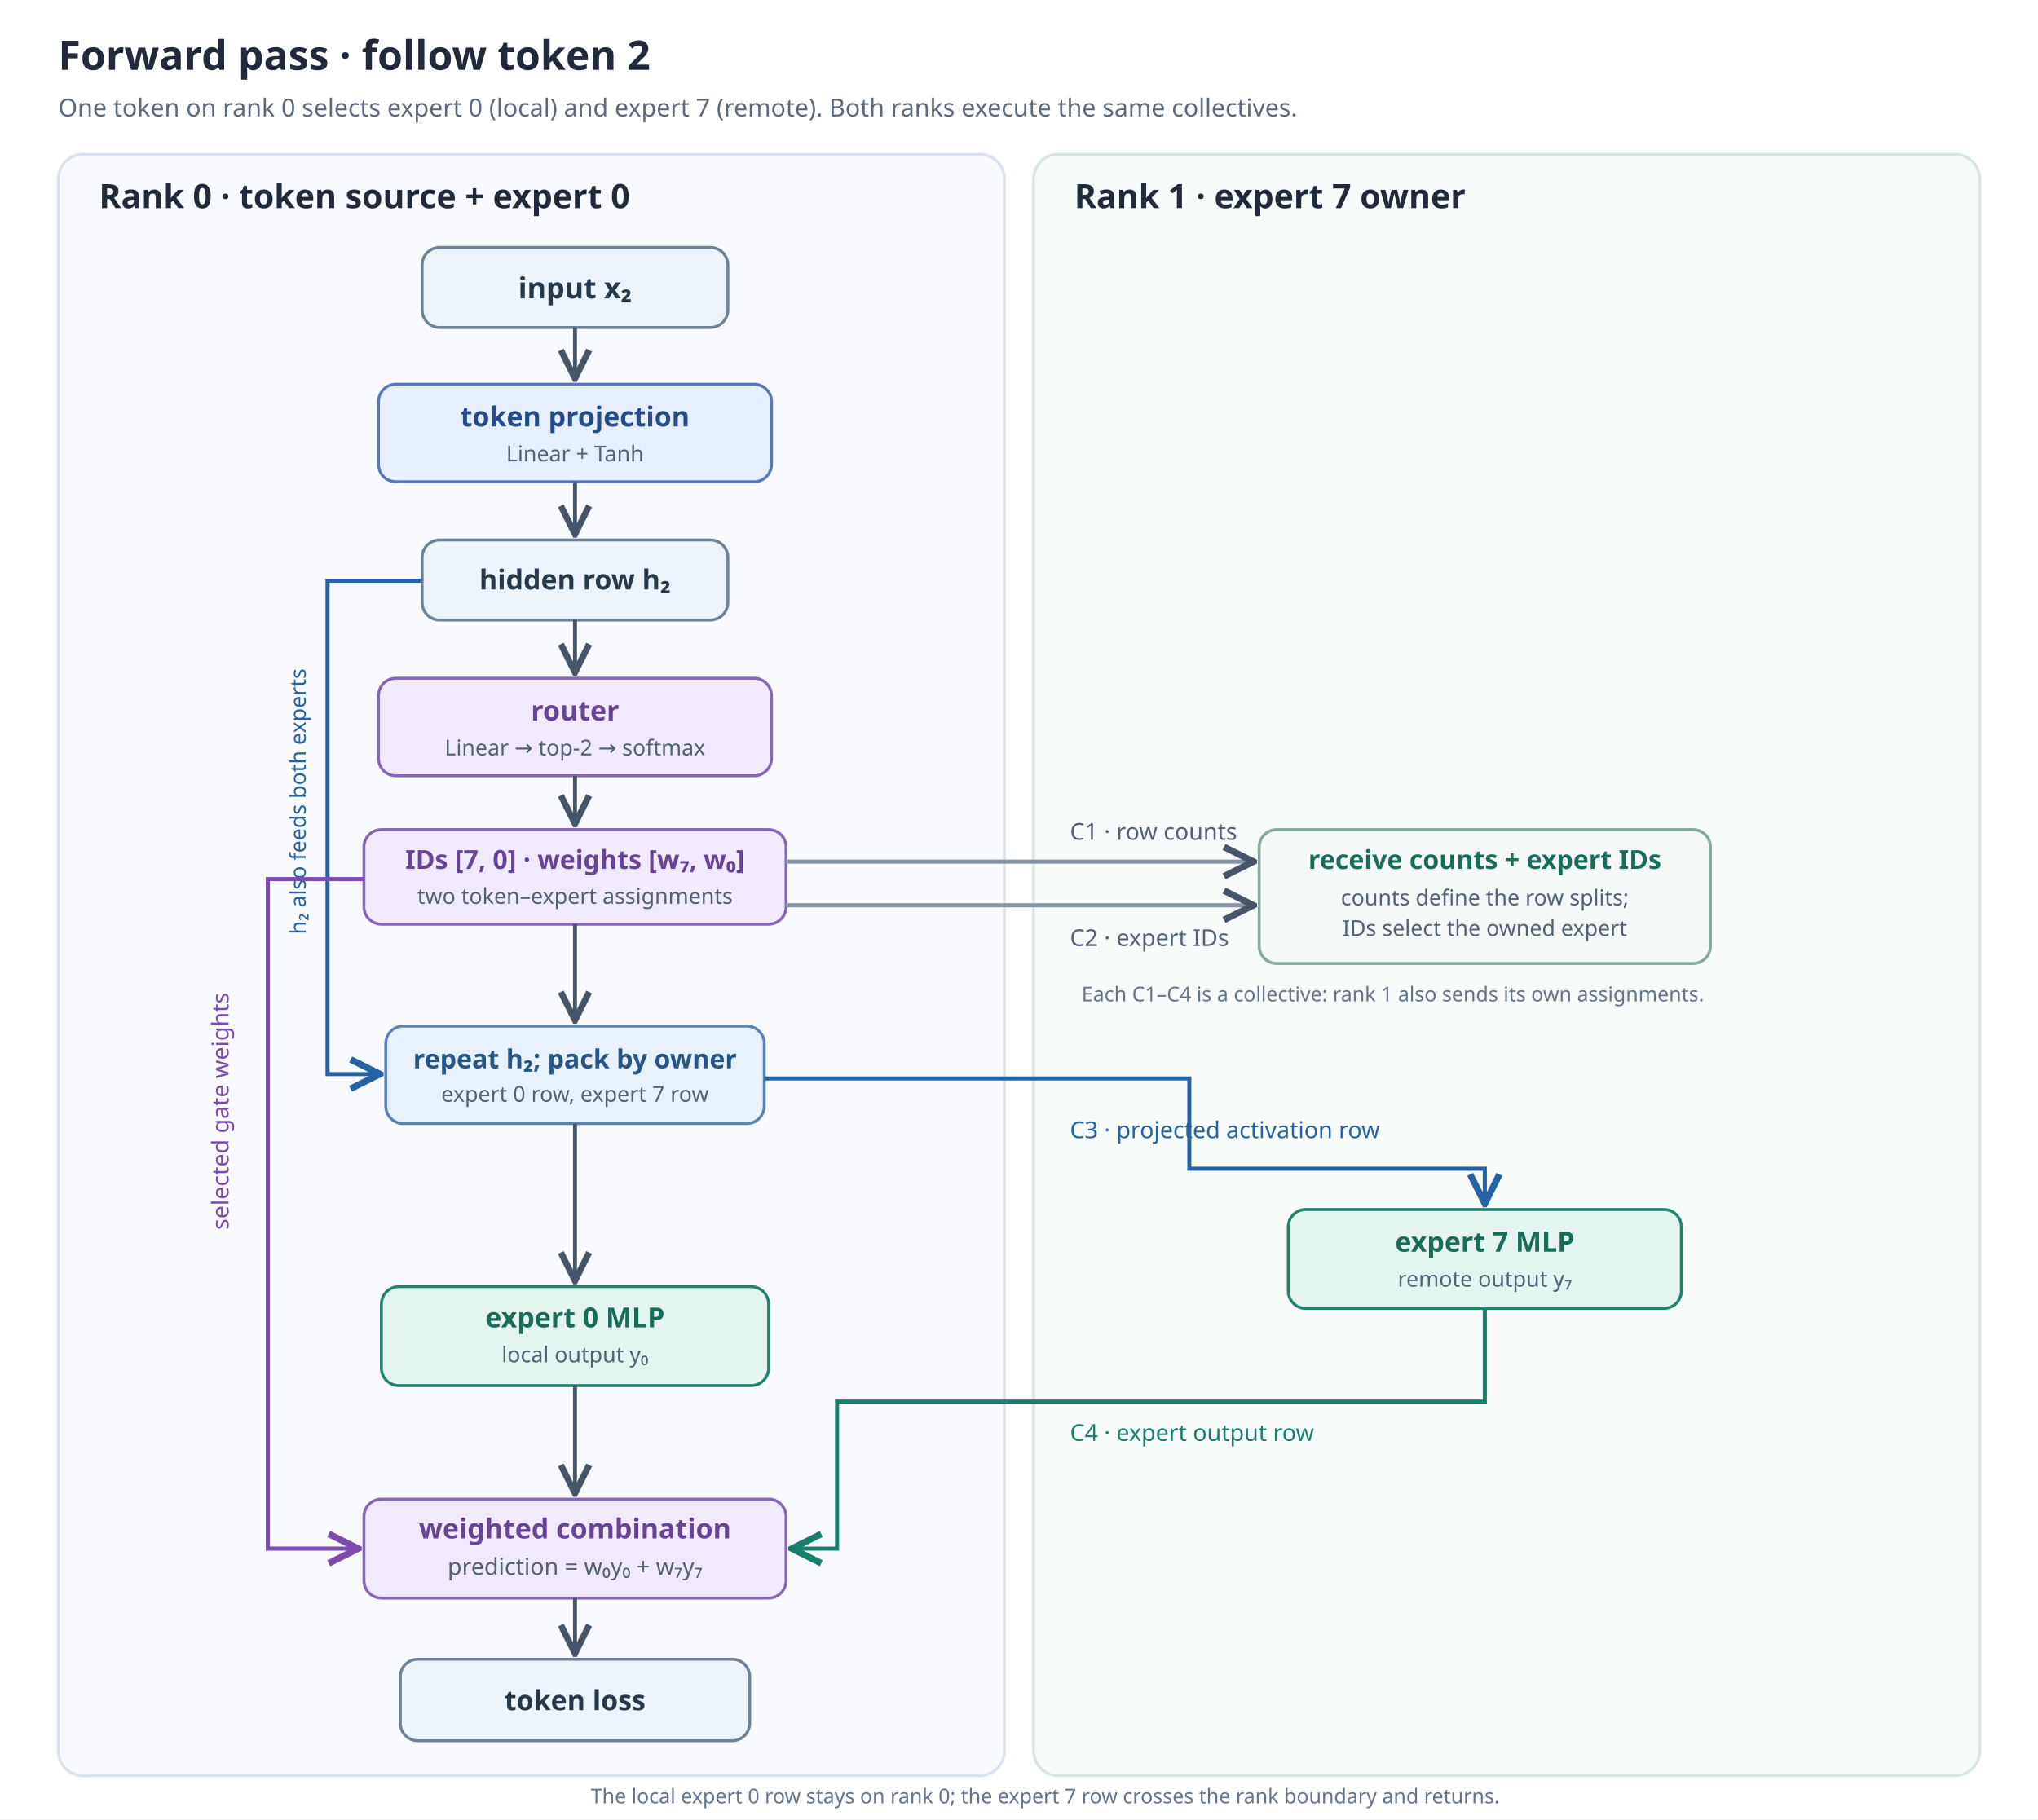
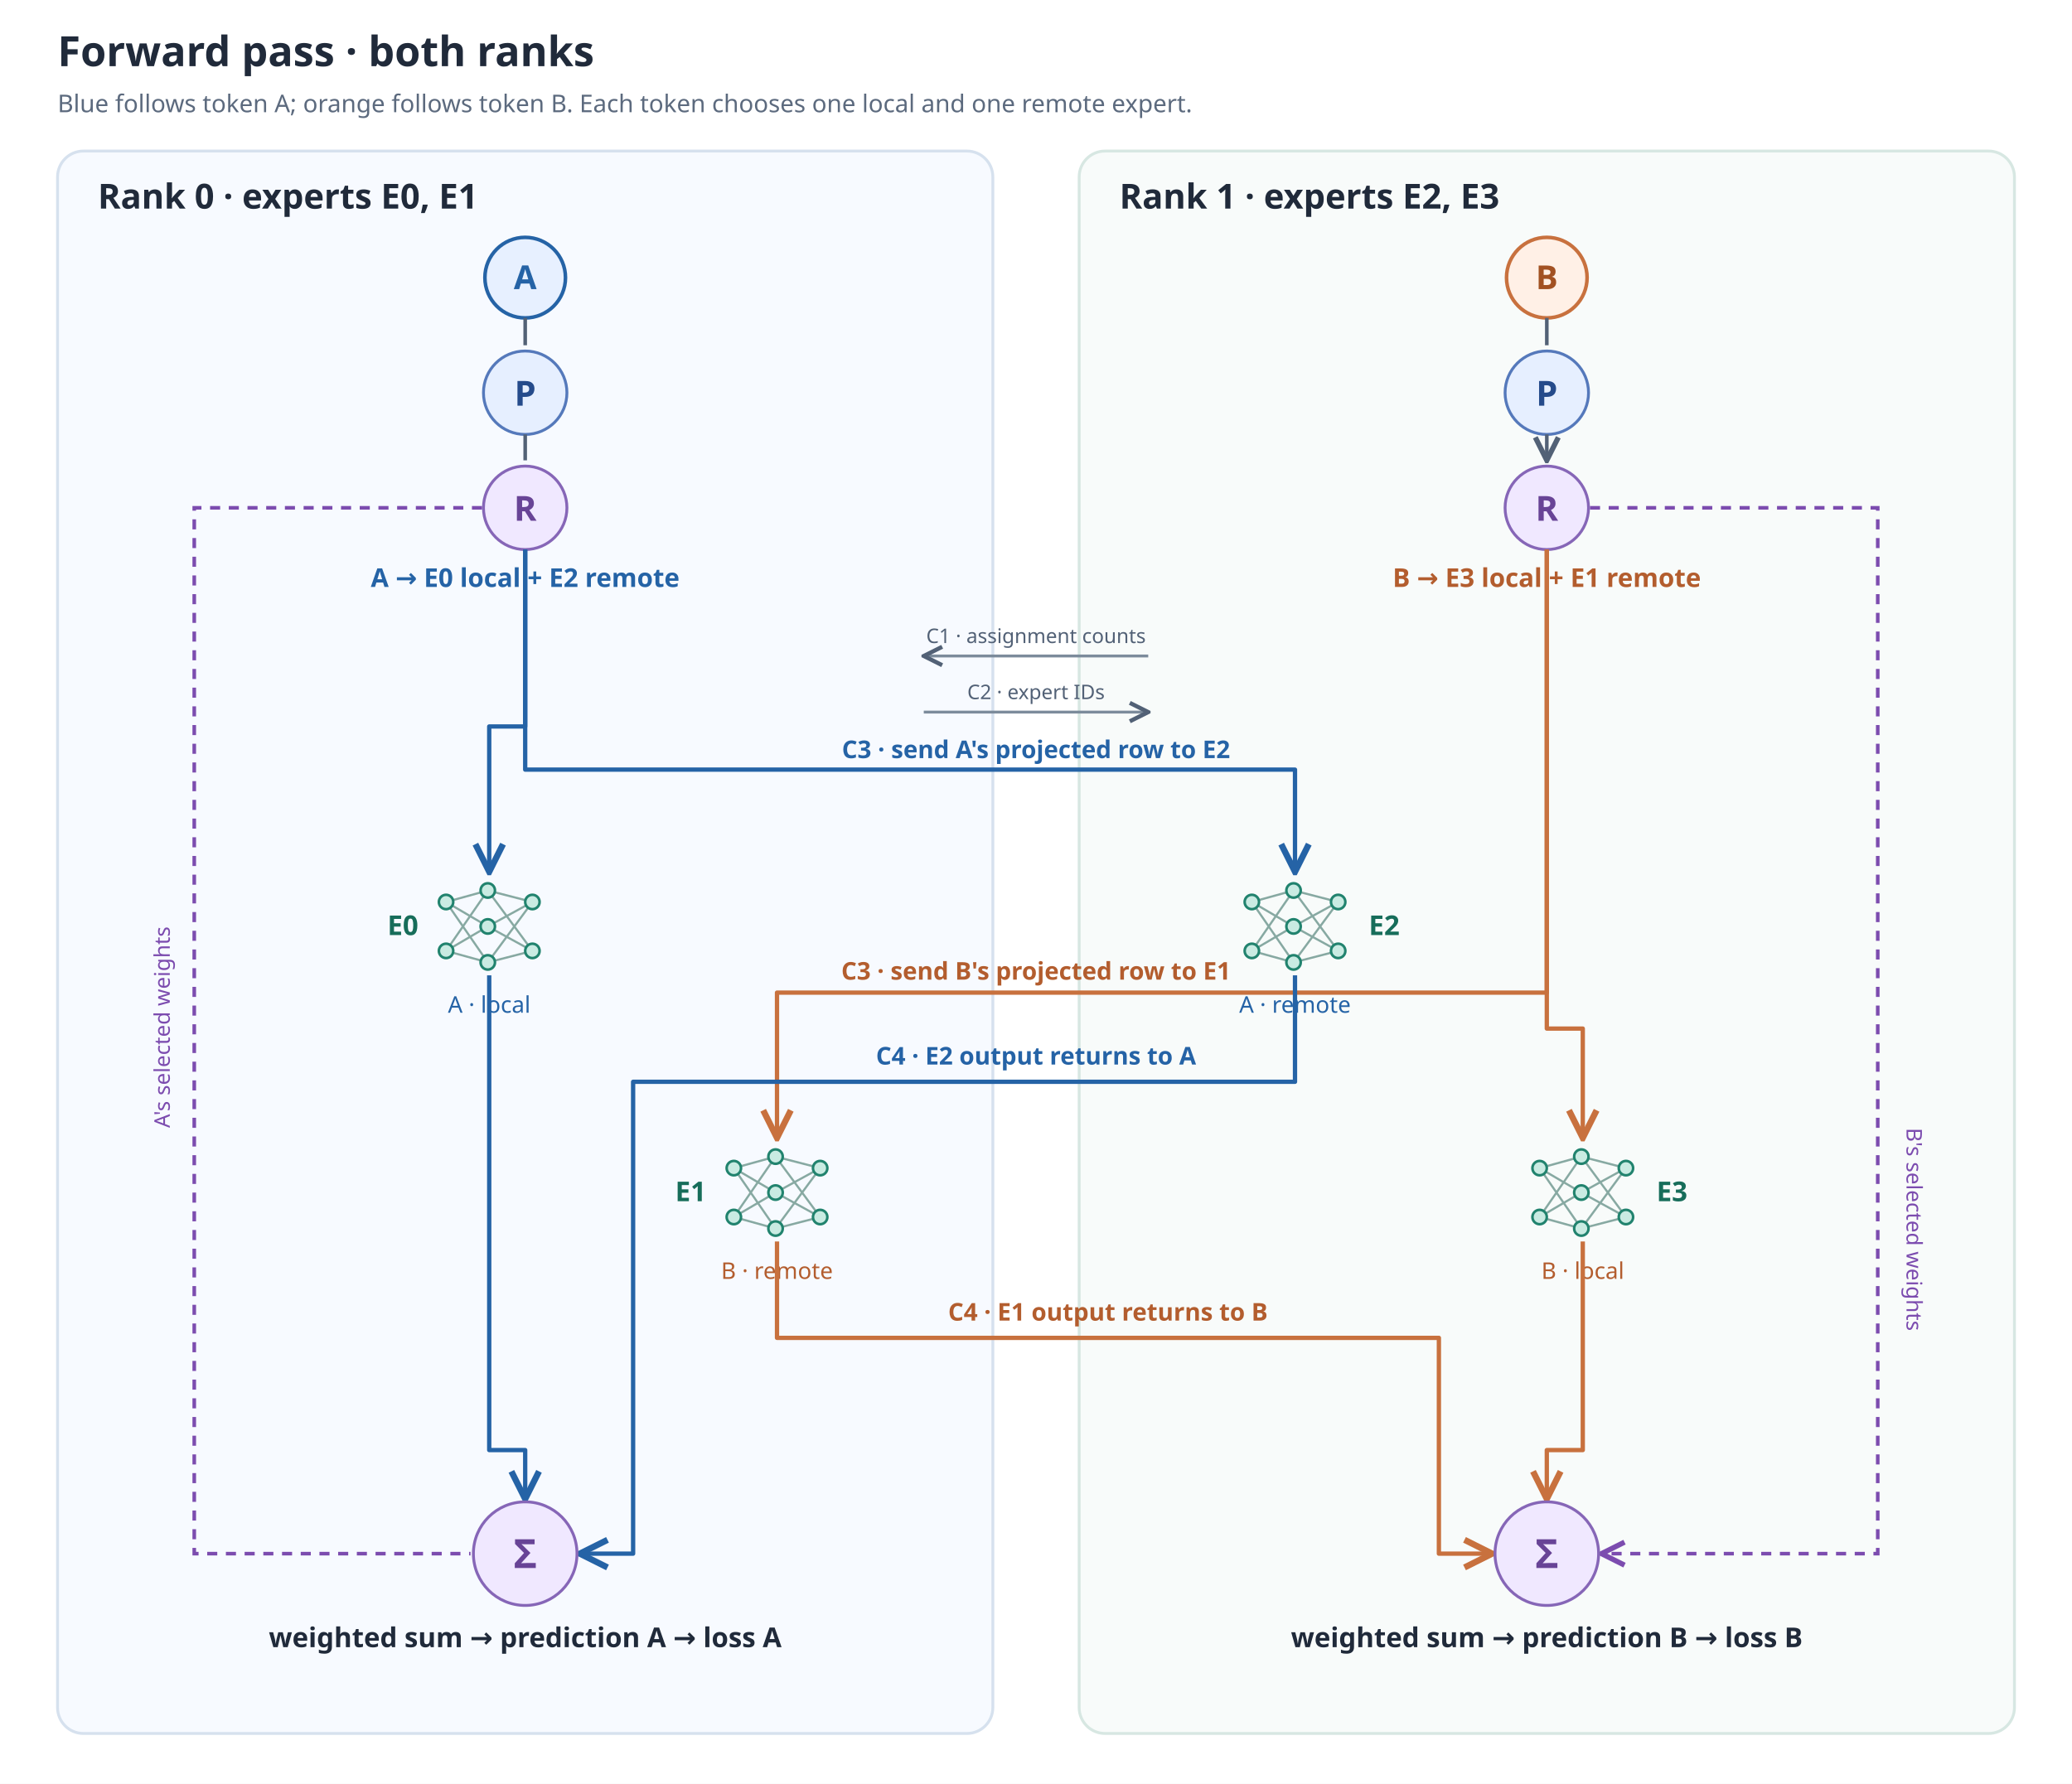
- <svg xmlns="http://www.w3.org/2000/svg" viewBox="0 0 1400 1250" role="img" aria-labelledby="title desc">
+ <svg xmlns="http://www.w3.org/2000/svg" xmlns:xlink="http://www.w3.org/1999/xlink" viewBox="0 0 1440 1240" role="img" aria-labelledby="title desc">
  <defs>
-     <marker id="dark-arrow" viewBox="0 0 10 10" refX="9" refY="5" markerWidth="9" markerHeight="9" orient="auto">
-       <path d="M1 1L9 5L1 9" fill="none" stroke="#475569" stroke-width="1.8" />
+     <marker id="gray-arrow" viewBox="0 0 10 10" refX="9" refY="5" markerWidth="8" markerHeight="8" orient="auto-start-reverse">
+       <path d="M1 1L9 5L1 9" fill="none" stroke="#526176" stroke-width="1.8" />
    </marker>
-     <marker id="blue-arrow" viewBox="0 0 10 10" refX="9" refY="5" markerWidth="9" markerHeight="9" orient="auto">
+     <marker id="blue-arrow" viewBox="0 0 10 10" refX="9" refY="5" markerWidth="8" markerHeight="8" orient="auto">
      <path d="M1 1L9 5L1 9" fill="none" stroke="#2563a6" stroke-width="1.8" />
    </marker>
-     <marker id="purple-arrow" viewBox="0 0 10 10" refX="9" refY="5" markerWidth="9" markerHeight="9" orient="auto">
+     <marker id="orange-arrow" viewBox="0 0 10 10" refX="9" refY="5" markerWidth="8" markerHeight="8" orient="auto">
+       <path d="M1 1L9 5L1 9" fill="none" stroke="#c8713e" stroke-width="1.8" />
+     </marker>
+     <marker id="purple-arrow" viewBox="0 0 10 10" refX="9" refY="5" markerWidth="8" markerHeight="8" orient="auto">
      <path d="M1 1L9 5L1 9" fill="none" stroke="#7c4caf" stroke-width="1.8" />
    </marker>
-     <marker id="teal-arrow" viewBox="0 0 10 10" refX="9" refY="5" markerWidth="9" markerHeight="9" orient="auto">
-       <path d="M1 1L9 5L1 9" fill="none" stroke="#16806c" stroke-width="1.8" />
-     </marker>
+     <symbol id="expert" viewBox="0 0 76 68">
+       <g fill="none" stroke="#87a9a2" stroke-width="1.5">
+         <path d="M8 17L37 9M8 17L37 34M8 17L37 59M8 51L37 9M8 51L37 34M8 51L37 59M37 9L68 17M37 9L68 51M37 34L68 17M37 34L68 51M37 59L68 17M37 59L68 51" />
+       </g>
+       <g fill="#c9ebe2" stroke="#21836e" stroke-width="1.8">
+         <circle cx="8" cy="17" r="5" />
+         <circle cx="8" cy="51" r="5" />
+         <circle cx="37" cy="9" r="5" />
+         <circle cx="37" cy="34" r="5" />
+         <circle cx="37" cy="59" r="5" />
+         <circle cx="68" cy="17" r="5" />
+         <circle cx="68" cy="51" r="5" />
+       </g>
+     </symbol>
  </defs>
-   <rect width="1400" height="1250" fill="#fff" />
-   <text x="40" y="48" fill="#202a3a" font-family="system-ui,sans-serif" font-size="28" font-weight="700">Forward pass · follow token 2</text>
-   <text x="40" y="80" fill="#5c6a7e" font-family="system-ui,sans-serif" font-size="17">One token on rank 0 selects expert 0 (local) and expert 7 (remote). Both ranks execute the same collectives.</text>
-   <rect x="40" y="106" width="650" height="1114" rx="17" fill="#f8faff" stroke="#d9e2ee" stroke-width="2" />
-   <rect x="710" y="106" width="650" height="1114" rx="17" fill="#f7fbfa" stroke="#d7e7e2" stroke-width="2" />
-   <text x="68" y="143" fill="#202a3a" font-family="system-ui,sans-serif" font-size="23" font-weight="700">Rank 0 · token source + expert 0</text>
-   <text x="738" y="143" fill="#202a3a" font-family="system-ui,sans-serif" font-size="23" font-weight="700">Rank 1 · expert 7 owner</text>
+   <rect width="1440" height="1240" fill="#fff" />
+   <text x="40" y="46" fill="#202a3a" font-family="system-ui,sans-serif" font-size="29" font-weight="700">Forward pass · both ranks</text>
+   <text x="40" y="78" fill="#5c6a7e" font-family="system-ui,sans-serif" font-size="17">Blue follows token A; orange follows token B. Each token chooses one local and one remote expert.</text>
+   <rect x="40" y="105" width="650" height="1100" rx="18" fill="#f7faff" stroke="#d6e1ee" stroke-width="2" />
+   <rect x="750" y="105" width="650" height="1100" rx="18" fill="#f8fbfa" stroke="#d7e7e2" stroke-width="2" />
+   <text x="68" y="145" fill="#202a3a" font-family="system-ui,sans-serif" font-size="24" font-weight="700">Rank 0 · experts E0, E1</text>
+   <text x="778" y="145" fill="#202a3a" font-family="system-ui,sans-serif" font-size="24" font-weight="700">Rank 1 · experts E2, E3</text>
  <g font-family="system-ui,sans-serif" text-anchor="middle">
-     <rect x="290" y="170" width="210" height="55" rx="12" fill="#edf3fa" stroke="#6e8197" stroke-width="2" />
-     <text x="395" y="205" fill="#26384c" font-size="20" font-weight="700">input x₂</text>
-     <rect x="260" y="264" width="270" height="67" rx="12" fill="#e6efff" stroke="#5579bb" stroke-width="2" />
-     <text x="395" y="293" fill="#254b8b" font-size="19" font-weight="700">token projection</text>
-     <text x="395" y="317" fill="#526176" font-size="15">Linear + Tanh</text>
-     <rect x="290" y="371" width="210" height="55" rx="12" fill="#edf3fa" stroke="#6e8197" stroke-width="2" />
-     <text x="395" y="405" fill="#26384c" font-size="19" font-weight="700">hidden row h₂</text>
-     <rect x="260" y="466" width="270" height="67" rx="12" fill="#f1eaff" stroke="#8666b7" stroke-width="2" />
-     <text x="395" y="495" fill="#684496" font-size="19" font-weight="700">router</text>
-     <text x="395" y="519" fill="#526176" font-size="15">Linear → top-2 → softmax</text>
-     <rect x="250" y="570" width="290" height="65" rx="12" fill="#f1eaff" stroke="#8666b7" stroke-width="2" />
-     <text x="395" y="597" fill="#684496" font-size="18" font-weight="700">IDs [7, 0] · weights [w₇, w₀]</text>
-     <text x="395" y="621" fill="#526176" font-size="15">two token–expert assignments</text>
-     <rect x="265" y="705" width="260" height="67" rx="12" fill="#e8f2ff" stroke="#5a83b6" stroke-width="2" />
-     <text x="395" y="734" fill="#275685" font-size="18" font-weight="700">repeat h₂; pack by owner</text>
-     <text x="395" y="757" fill="#526176" font-size="15">expert 0 row, expert 7 row</text>
-     <rect x="262" y="884" width="266" height="68" rx="12" fill="#e4f4ef" stroke="#21836e" stroke-width="2" />
-     <text x="395" y="912" fill="#176d5a" font-size="19" font-weight="700">expert 0 MLP</text>
-     <text x="395" y="936" fill="#526176" font-size="15">local output y₀</text>
-     <rect x="250" y="1030" width="290" height="68" rx="12" fill="#f1eaff" stroke="#8666b7" stroke-width="2" />
-     <text x="395" y="1057" fill="#684496" font-size="19" font-weight="700">weighted combination</text>
-     <text x="395" y="1082" fill="#526176" font-size="16">prediction = w₀y₀ + w₇y₇</text>
-     <rect x="275" y="1140" width="240" height="56" rx="12" fill="#edf3fa" stroke="#6e8197" stroke-width="2" />
-     <text x="395" y="1175" fill="#26384c" font-size="19" font-weight="700">token loss</text>
+     <circle cx="365" cy="193" r="28" fill="#e7f0ff" stroke="#2563a6" stroke-width="2.5" />
+     <text x="365" y="201" fill="#2563a6" font-size="23" font-weight="700">A</text>
+     <circle cx="1075" cy="193" r="28" fill="#fff0e6" stroke="#c8713e" stroke-width="2.5" />
+     <text x="1075" y="201" fill="#a25122" font-size="23" font-weight="700">B</text>
+     <circle cx="365" cy="273" r="29" fill="#e6efff" stroke="#5579bb" stroke-width="2" />
+     <text x="365" y="282" fill="#254b8b" font-size="24" font-weight="700">P</text>
+     <circle cx="1075" cy="273" r="29" fill="#e6efff" stroke="#5579bb" stroke-width="2" />
+     <text x="1075" y="282" fill="#254b8b" font-size="24" font-weight="700">P</text>
+     <circle cx="365" cy="353" r="29" fill="#f0e8ff" stroke="#8666b7" stroke-width="2" />
+     <text x="365" y="362" fill="#684496" font-size="24" font-weight="700">R</text>
+     <circle cx="1075" cy="353" r="29" fill="#f0e8ff" stroke="#8666b7" stroke-width="2" />
+     <text x="1075" y="362" fill="#684496" font-size="24" font-weight="700">R</text>
+     <text x="365" y="408" fill="#2563a6" font-size="18" font-weight="700">A → E0 local + E2 remote</text>
+     <text x="1075" y="408" fill="#b35d2e" font-size="18" font-weight="700">B → E3 local + E1 remote</text>
  </g>
-   <g fill="none" stroke="#475569" stroke-width="2.7" marker-end="url(#dark-arrow)">
-     <path d="M395 225V260" />
-     <path d="M395 331V367" />
-     <path d="M395 426V462" />
-     <path d="M395 533V566" />
-     <path d="M395 635V701" />
-     <path d="M395 772V880" />
-     <path d="M395 952V1026" />
-     <path d="M395 1098V1136" />
+   <g fill="none" stroke="#526176" stroke-width="2.5" marker-end="url(#gray-arrow)">
+     <path d="M365 221V240M365 302V320M1075 221V240M1075 302V320" />
  </g>
-   <path d="M290 399H225V738H261" fill="none" stroke="#2563a6" stroke-width="2.8" marker-end="url(#blue-arrow)" />
-   <text x="210" y="642" fill="#2563a6" font-family="system-ui,sans-serif" font-size="15" transform="rotate(-90 210 642)">h₂ also feeds both experts</text>
-   <path d="M250 604H184V1064H246" fill="none" stroke="#7c4caf" stroke-width="2.8" marker-end="url(#purple-arrow)" />
-   <text x="157" y="845" fill="#7c4caf" font-family="system-ui,sans-serif" font-size="16" transform="rotate(-90 157 845)">selected gate weights</text>
+   <g font-family="system-ui,sans-serif" text-anchor="middle" fill="#526176" font-size="14">
+     <text x="720" y="447">C1 · assignment counts</text>
+     <text x="720" y="486">C2 · expert IDs</text>
+   </g>
+   <path d="M642 456H798M642 495H798" fill="none" stroke="#7c8b9b" stroke-width="2" marker-start="url(#gray-arrow)" marker-end="url(#gray-arrow)" />
+   <g fill="none" stroke-width="3" stroke-linejoin="round">
+     <path d="M365 382V505H340V606" stroke="#2563a6" marker-end="url(#blue-arrow)" />
+     <path d="M365 382V535H900V606" stroke="#2563a6" marker-end="url(#blue-arrow)" />
+     <path d="M1075 382V715H1100V791" stroke="#c8713e" marker-end="url(#orange-arrow)" />
+     <path d="M1075 382V690H540V791" stroke="#c8713e" marker-end="url(#orange-arrow)" />
+   </g>
+   <text x="720" y="527" text-anchor="middle" fill="#2563a6" font-family="system-ui,sans-serif" font-size="17" font-weight="700">C3 · send A's projected row to E2</text>
+   <text x="720" y="681" text-anchor="middle" fill="#b35d2e" font-family="system-ui,sans-serif" font-size="17" font-weight="700">C3 · send B's projected row to E1</text>
  <g font-family="system-ui,sans-serif" text-anchor="middle">
-     <rect x="865" y="570" width="310" height="92" rx="12" fill="#f4f8f7" stroke="#86a89f" stroke-width="2" />
-     <text x="1020" y="597" fill="#176d5a" font-size="18" font-weight="700">receive counts + expert IDs</text>
-     <text x="1020" y="622" fill="#526176" font-size="15">counts define the row splits;</text>
-     <text x="1020" y="643" fill="#526176" font-size="15">IDs select the owned expert</text>
-     <rect x="885" y="831" width="270" height="68" rx="12" fill="#e4f4ef" stroke="#21836e" stroke-width="2" />
-     <text x="1020" y="860" fill="#176d5a" font-size="19" font-weight="700">expert 7 MLP</text>
-     <text x="1020" y="884" fill="#526176" font-size="15">remote output y₇</text>
+     <text x="280" y="650" fill="#176d5a" font-size="19" font-weight="700">E0</text>
+     <text x="962" y="650" fill="#176d5a" font-size="19" font-weight="700">E2</text>
+     <text x="480" y="835" fill="#176d5a" font-size="19" font-weight="700">E1</text>
+     <text x="1162" y="835" fill="#176d5a" font-size="19" font-weight="700">E3</text>
+     <use xlink:href="#expert" x="302" y="610" width="76" height="68" />
+     <use xlink:href="#expert" x="862" y="610" width="76" height="68" />
+     <use xlink:href="#expert" x="502" y="795" width="76" height="68" />
+     <use xlink:href="#expert" x="1062" y="795" width="76" height="68" />
+     <text x="340" y="704" fill="#2563a6" font-size="16">A · local</text>
+     <text x="900" y="704" fill="#2563a6" font-size="16">A · remote</text>
+     <text x="540" y="889" fill="#b35d2e" font-size="16">B · remote</text>
+     <text x="1100" y="889" fill="#b35d2e" font-size="16">B · local</text>
  </g>
-   <g font-family="system-ui,sans-serif" font-size="16" fill="#526176">
-     <text x="735" y="577">C1 · row counts</text>
-     <text x="735" y="650">C2 · expert IDs</text>
-     <text x="735" y="782" fill="#2563a6">C3 · projected activation row</text>
-     <text x="735" y="990" fill="#16806c">C4 · expert output row</text>
+   <g fill="none" stroke-width="3" stroke-linejoin="round">
+     <path d="M340 678V1008H365V1042" stroke="#2563a6" marker-end="url(#blue-arrow)" />
+     <path d="M900 678V752H440V1080H403" stroke="#2563a6" marker-end="url(#blue-arrow)" />
+     <path d="M1100 863V1008H1075V1042" stroke="#c8713e" marker-end="url(#orange-arrow)" />
+     <path d="M540 863V930H1000V1080H1037" stroke="#c8713e" marker-end="url(#orange-arrow)" />
  </g>
-   <g fill="none" stroke-width="2.8">
-     <path d="M540 592H861" stroke="#8793a4" marker-end="url(#dark-arrow)" />
-     <path d="M540 622H861" stroke="#8793a4" marker-end="url(#dark-arrow)" />
-     <path d="M525 741H817V803H1020V827" stroke="#2563a6" marker-end="url(#blue-arrow)" />
-     <path d="M1020 899V963H575V1064H544" stroke="#16806c" marker-end="url(#teal-arrow)" />
+   <text x="720" y="740" text-anchor="middle" fill="#2563a6" font-family="system-ui,sans-serif" font-size="17" font-weight="700">C4 · E2 output returns to A</text>
+   <text x="770" y="918" text-anchor="middle" fill="#b35d2e" font-family="system-ui,sans-serif" font-size="17" font-weight="700">C4 · E1 output returns to B</text>
+   <path d="M335 353H135V1080H327M1105 353H1305V1080H1113" fill="none" stroke="#7c4caf" stroke-width="2.5" stroke-dasharray="7 6" marker-end="url(#purple-arrow)" />
+   <text x="118" y="784" fill="#7c4caf" font-family="system-ui,sans-serif" font-size="15" transform="rotate(-90 118 784)">A's selected weights</text>
+   <text x="1325" y="784" fill="#7c4caf" font-family="system-ui,sans-serif" font-size="15" transform="rotate(90 1325 784)">B's selected weights</text>
+   <g font-family="system-ui,sans-serif" text-anchor="middle">
+     <circle cx="365" cy="1080" r="36" fill="#f0e8ff" stroke="#8666b7" stroke-width="2" />
+     <text x="365" y="1090" fill="#684496" font-size="28" font-weight="700">Σ</text>
+     <circle cx="1075" cy="1080" r="36" fill="#f0e8ff" stroke="#8666b7" stroke-width="2" />
+     <text x="1075" y="1090" fill="#684496" font-size="28" font-weight="700">Σ</text>
+     <text x="365" y="1145" fill="#202a3a" font-size="19" font-weight="700">weighted sum → prediction A → loss A</text>
+     <text x="1075" y="1145" fill="#202a3a" font-size="19" font-weight="700">weighted sum → prediction B → loss B</text>
  </g>
-   <text x="743" y="688" fill="#64748b" font-family="system-ui,sans-serif" font-size="14">Each C1–C4 is a collective: rank 1 also sends its own assignments.</text>
-   <text x="718" y="1239" fill="#64748b" font-family="system-ui,sans-serif" font-size="14" text-anchor="middle">The local expert 0 row stays on rank 0; the expert 7 row crosses the rank boundary and returns.</text>
</svg>
